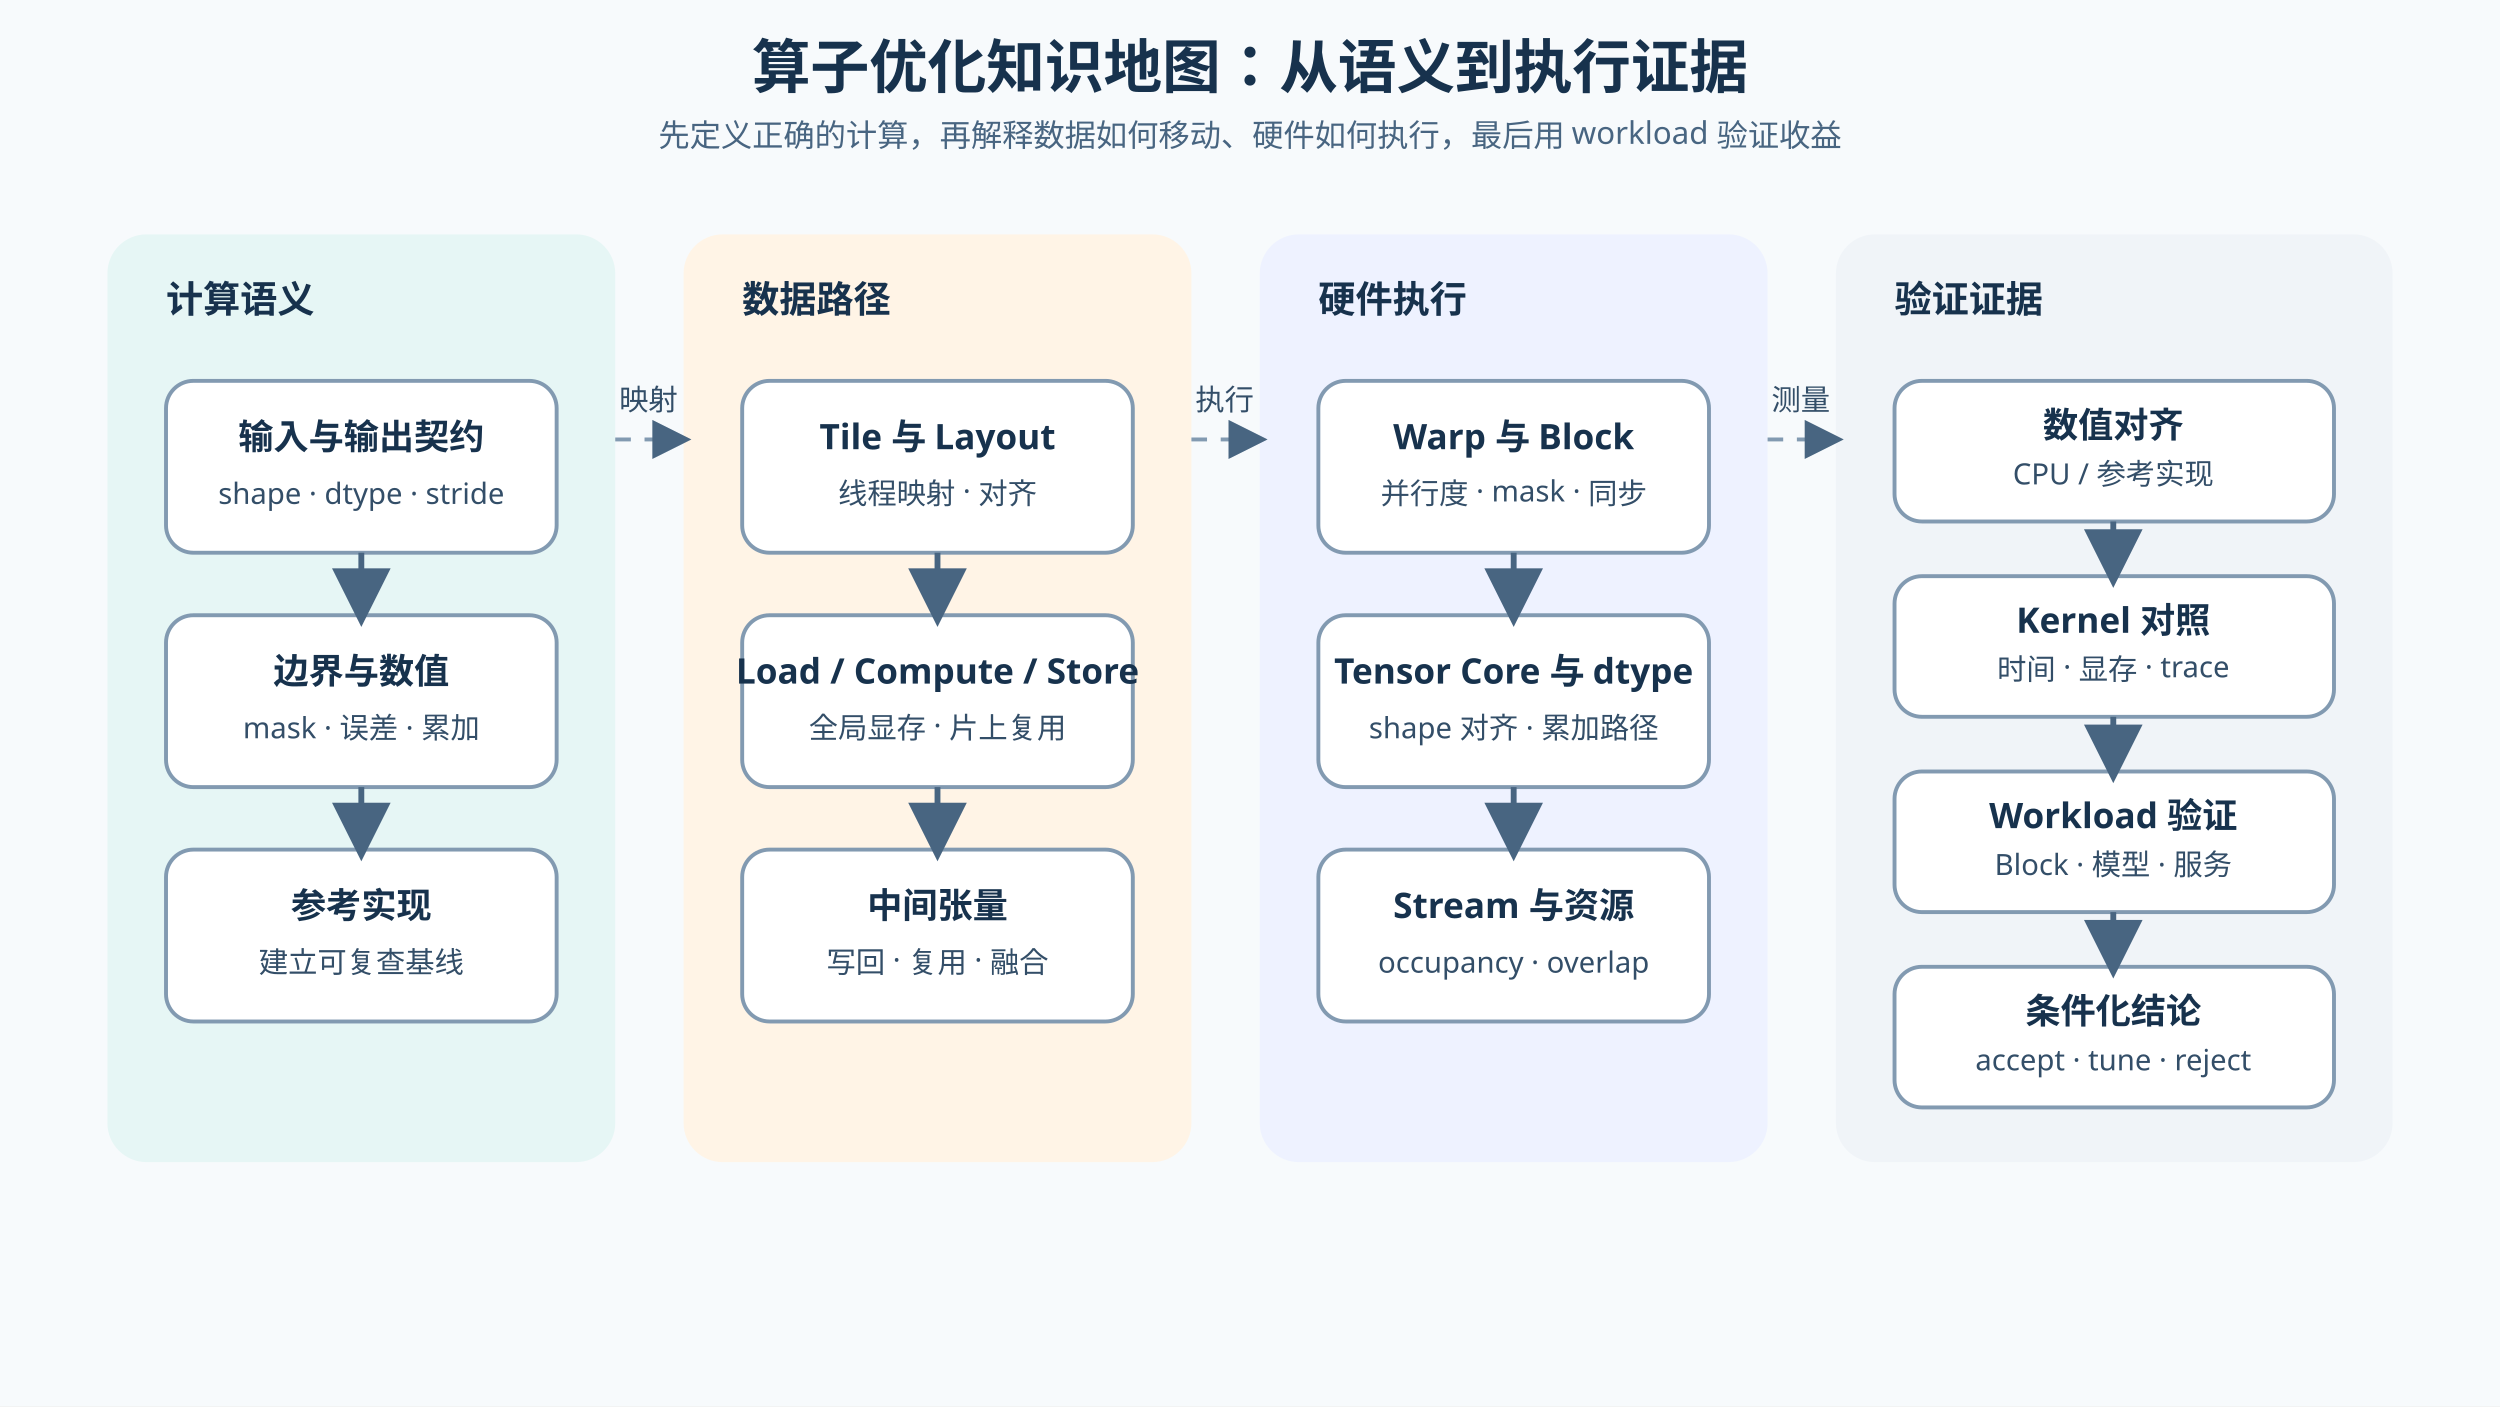
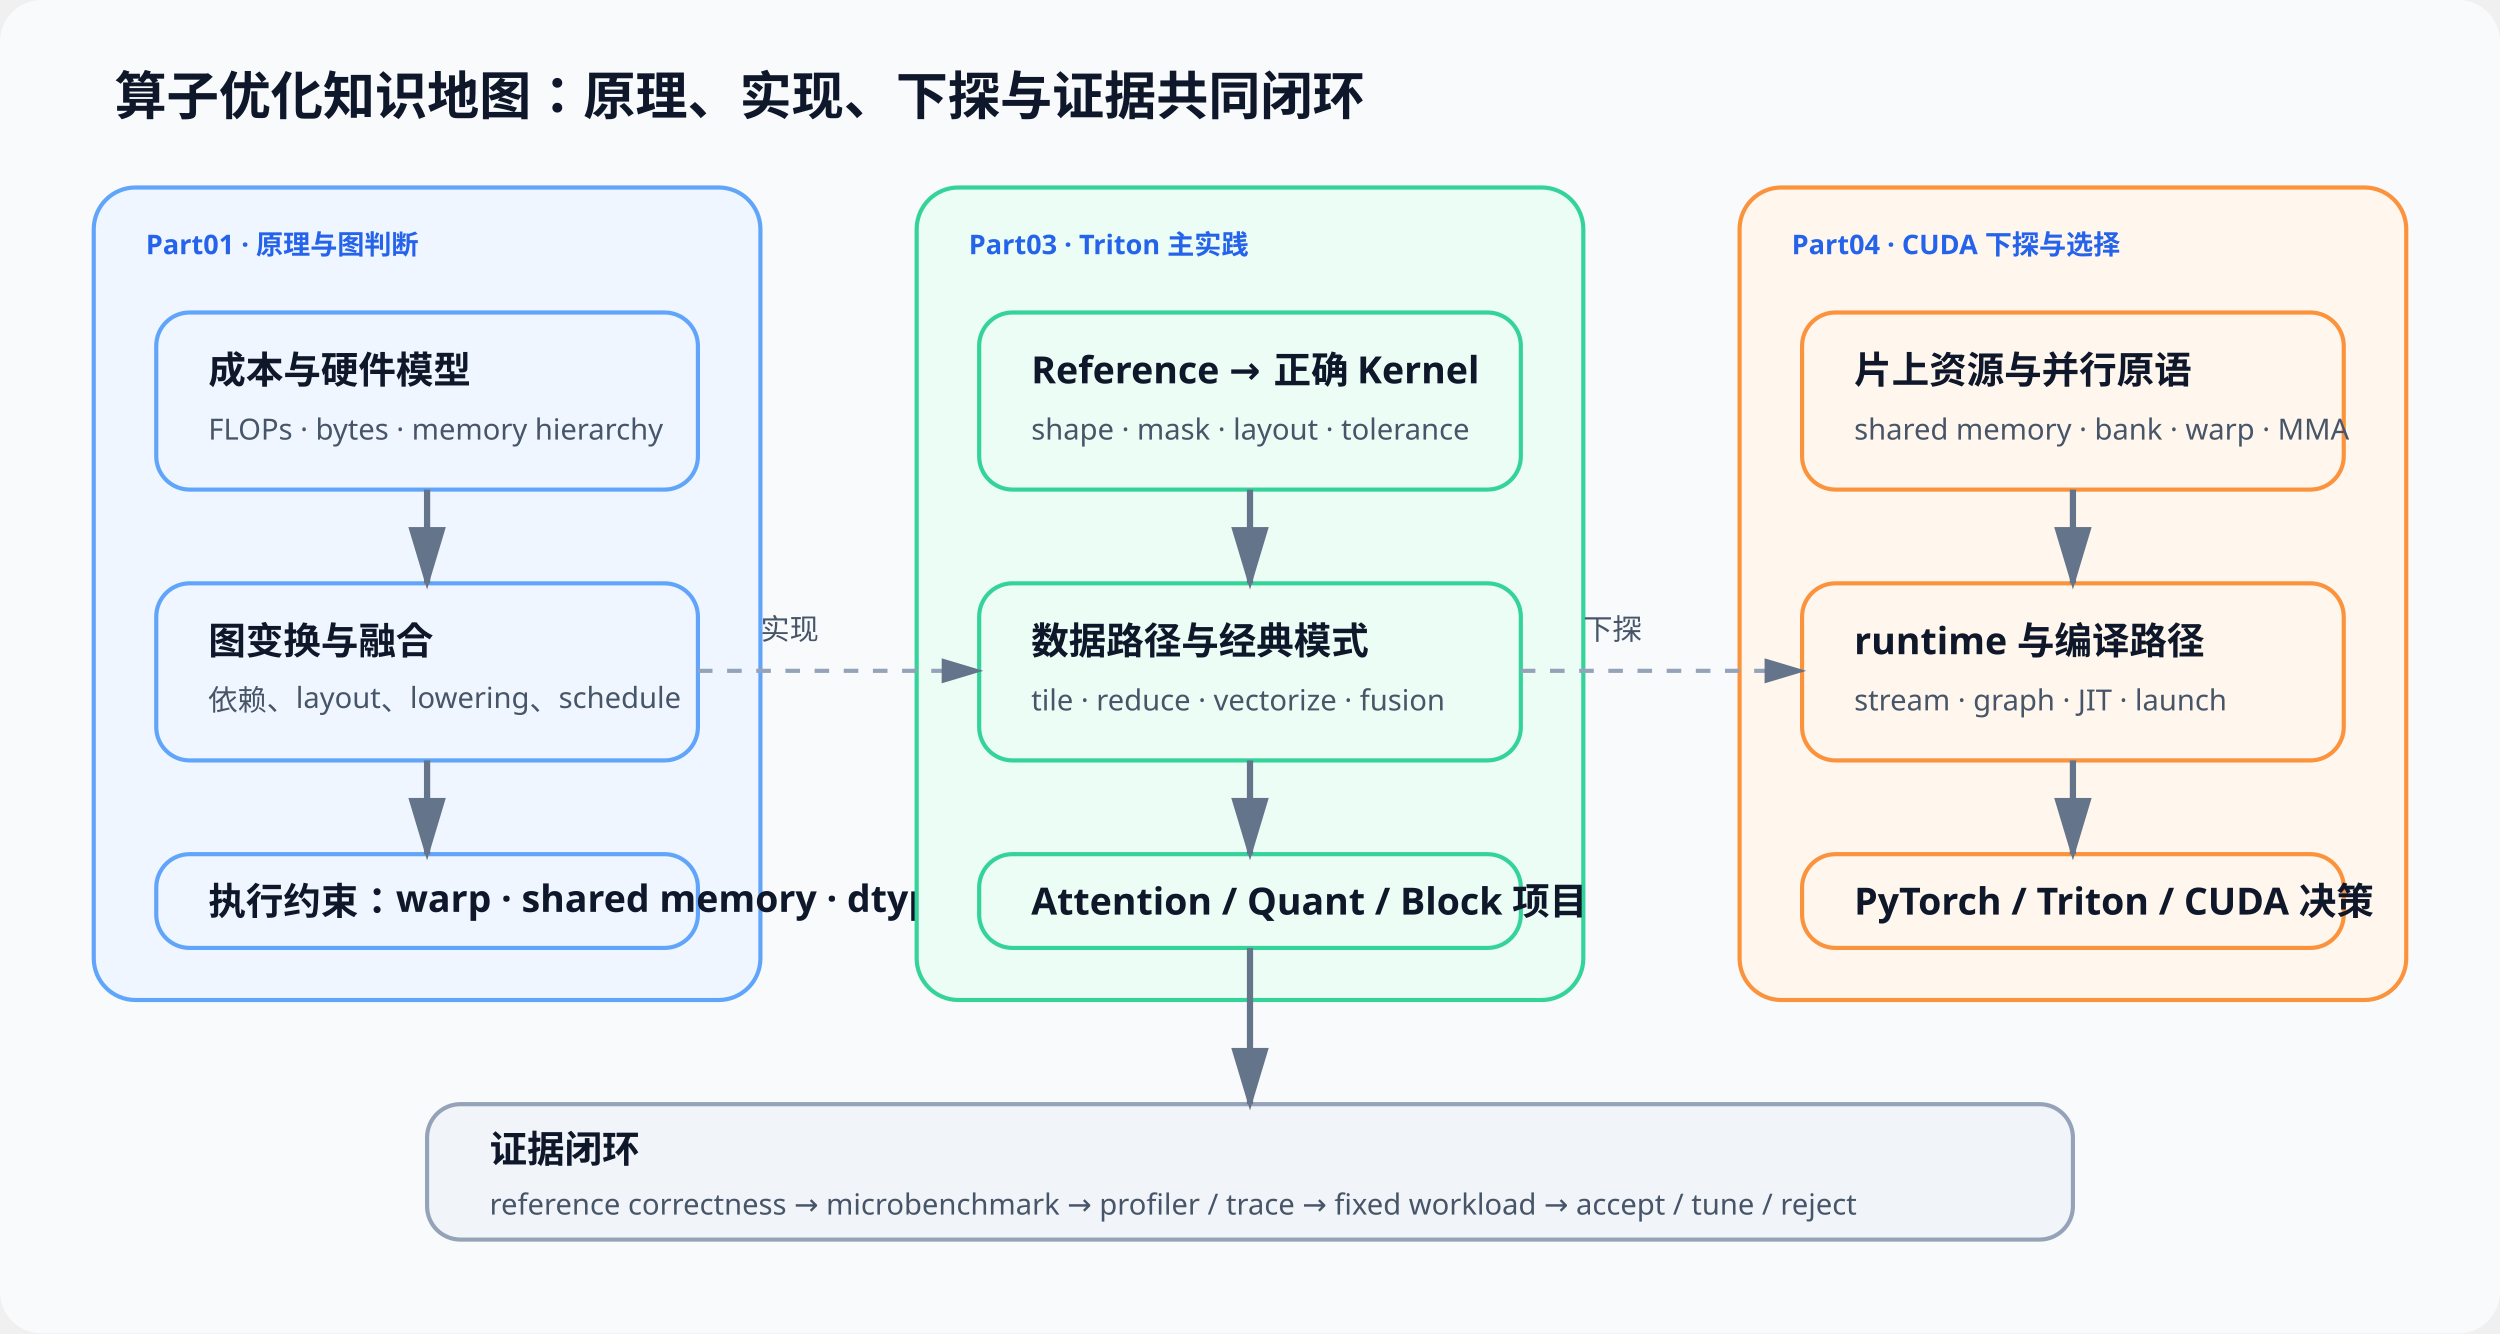
- <svg xmlns="http://www.w3.org/2000/svg" width="1280" height="720" viewBox="0 0 1280 720">
+ <svg xmlns="http://www.w3.org/2000/svg" width="1200" height="640" viewBox="0 0 1200 640" role="img" aria-labelledby="title desc">
+   <style>.bg{fill:#f8fafc}.panel{stroke-width:2;rx:20}.box{stroke-width:2;rx:16}.blue{fill:#eff6ff;stroke:#60a5fa}.green{fill:#ecfdf5;stroke:#34d399}.orange{fill:#fff7ed;stroke:#fb923c}.slate{fill:#f1f5f9;stroke:#94a3b8}.line{stroke:#64748b;stroke-width:3;fill:none;marker-end:url(#a)}.dash{stroke:#94a3b8;stroke-width:2;stroke-dasharray:7 7;fill:none;marker-end:url(#a)}.title{font:700 25px sans-serif;fill:#0f172a}.h{font:700 18px sans-serif;fill:#0f172a}.s{font:14px sans-serif;fill:#475569}.tag{font:700 13px sans-serif;fill:#2563eb}</style>
  <defs>
-     <marker id="arrow" markerWidth="10" markerHeight="10" refX="8" refY="5" orient="auto">
-       <path d="M0,0 L10,5 L0,10 Z" fill="#486581" />
+     <marker id="a" markerWidth="10" markerHeight="10" refX="9" refY="3" orient="auto">
+       <path d="M0 0L10 3L0 6z" fill="#64748b" />
    </marker>
-     <style>
-       .title{font:700 30px sans-serif;fill:#17324d}.subtitle{font:16px sans-serif;fill:#486581}
-       .group{font:700 19px sans-serif;fill:#17324d}.node{font:700 18px sans-serif;fill:#17324d}
-       .text{font:15px sans-serif;fill:#334e68}.line{stroke:#486581;stroke-width:3;fill:none;marker-end:url(#arrow)}
-       .dash{stroke:#829ab1;stroke-width:2;stroke-dasharray:8 7;fill:none;marker-end:url(#arrow)}
-       .box{stroke:#829ab1;stroke-width:2;rx:14}.panel{stroke-width:2;rx:20}
-     </style>
  </defs>
-   <rect width="1280" height="720" fill="#f7fafc" />
-   <text x="640" y="45" text-anchor="middle" class="title">算子优化知识地图：从语义到执行证据</text>
-   <text x="640" y="75" text-anchor="middle" class="subtitle">先定义正确的计算，再解释数据如何移动、硬件如何执行，最后用 workload 验证收益</text>
-   <rect x="55" y="120" width="260" height="475" fill="#e6f6f5" class="panel" />
-   <text x="85" y="160" class="group">计算语义</text>
-   <rect x="85" y="195" width="200" height="88" fill="#ffffff" class="box" />
-   <text x="185" y="230" text-anchor="middle" class="node">输入与输出契约</text>
-   <text x="185" y="258" text-anchor="middle" class="text">shape · dtype · stride</text>
-   <rect x="85" y="315" width="200" height="88" fill="#ffffff" class="box" />
-   <text x="185" y="350" text-anchor="middle" class="node">边界与数值</text>
-   <text x="185" y="378" text-anchor="middle" class="text">mask · 误差 · 累加</text>
-   <rect x="85" y="435" width="200" height="88" fill="#ffffff" class="box" />
-   <text x="185" y="470" text-anchor="middle" class="node">参考实现</text>
-   <text x="185" y="498" text-anchor="middle" class="text">建立可复查基线</text>
-   <path d="M185 283 V315" class="line" />
-   <path d="M185 403 V435" class="line" />
-   <rect x="350" y="120" width="260" height="475" fill="#fff4e6" class="panel" />
-   <text x="380" y="160" class="group">数据路径</text>
-   <rect x="380" y="195" width="200" height="88" fill="#ffffff" class="box" />
-   <text x="480" y="230" text-anchor="middle" class="node">Tile 与 Layout</text>
-   <text x="480" y="258" text-anchor="middle" class="text">线程映射 · 对齐</text>
-   <rect x="380" y="315" width="200" height="88" fill="#ffffff" class="box" />
-   <text x="480" y="350" text-anchor="middle" class="node">Load / Compute / Store</text>
-   <text x="480" y="378" text-anchor="middle" class="text">全局显存 · 片上复用</text>
-   <rect x="380" y="435" width="200" height="88" fill="#ffffff" class="box" />
-   <text x="480" y="470" text-anchor="middle" class="node">中间张量</text>
-   <text x="480" y="498" text-anchor="middle" class="text">写回 · 复用 · 融合</text>
-   <path d="M480 283 V315" class="line" />
-   <path d="M480 403 V435" class="line" />
-   <rect x="645" y="120" width="260" height="475" fill="#eef2ff" class="panel" />
-   <text x="675" y="160" class="group">硬件执行</text>
-   <rect x="675" y="195" width="200" height="88" fill="#ffffff" class="box" />
-   <text x="775" y="230" text-anchor="middle" class="node">Warp 与 Block</text>
-   <text x="775" y="258" text-anchor="middle" class="text">并行度 · mask · 同步</text>
-   <rect x="675" y="315" width="200" height="88" fill="#ffffff" class="box" />
-   <text x="775" y="350" text-anchor="middle" class="node">Tensor Core 与 dtype</text>
-   <text x="775" y="378" text-anchor="middle" class="text">shape 对齐 · 累加路径</text>
-   <rect x="675" y="435" width="200" height="88" fill="#ffffff" class="box" />
-   <text x="775" y="470" text-anchor="middle" class="node">Stream 与资源</text>
-   <text x="775" y="498" text-anchor="middle" class="text">occupancy · overlap</text>
-   <path d="M775 283 V315" class="line" />
-   <path d="M775 403 V435" class="line" />
-   <rect x="940" y="120" width="285" height="475" fill="#f0f4f8" class="panel" />
-   <text x="970" y="160" class="group">验证证据</text>
-   <rect x="970" y="195" width="225" height="72" fill="#ffffff" class="box" />
-   <text x="1082" y="224" text-anchor="middle" class="node">数值对齐</text>
-   <text x="1082" y="248" text-anchor="middle" class="text">CPU / 参考实现</text>
-   <rect x="970" y="295" width="225" height="72" fill="#ffffff" class="box" />
-   <text x="1082" y="324" text-anchor="middle" class="node">Kernel 对照</text>
-   <text x="1082" y="348" text-anchor="middle" class="text">时间 · 显存 · trace</text>
-   <rect x="970" y="395" width="225" height="72" fill="#ffffff" class="box" />
-   <text x="1082" y="424" text-anchor="middle" class="node">Workload 验证</text>
-   <text x="1082" y="448" text-anchor="middle" class="text">Block · 模型 · 服务</text>
-   <rect x="970" y="495" width="225" height="72" fill="#ffffff" class="box" />
-   <text x="1082" y="524" text-anchor="middle" class="node">条件化结论</text>
-   <text x="1082" y="548" text-anchor="middle" class="text">accept · tune · reject</text>
-   <path d="M1082 267 V295" class="line" />
-   <path d="M1082 367 V395" class="line" />
-   <path d="M1082 467 V495" class="line" />
-   <path d="M315 225 H350" class="dash" />
-   <path d="M610 225 H645" class="dash" />
-   <path d="M905 225 H940" class="dash" />
-   <text x="332" y="210" text-anchor="middle" class="text">映射</text>
-   <text x="627" y="210" text-anchor="middle" class="text">执行</text>
-   <text x="922" y="210" text-anchor="middle" class="text">测量</text>
+   <rect class="bg" width="1200" height="640" rx="20" />
+   <text x="55" y="55" class="title">算子优化知识地图：原理、实现、下探与证据共同闭环</text>
+   <rect class="panel" x="45" y="90" width="320" height="390" fill="#eff6ff" stroke="#60a5fa" />
+   <text x="70" y="122" class="tag">Part01 · 原理与图判断</text>
+   <rect class="box blue" x="75" y="150" width="260" height="85" />
+   <text x="100" y="184" class="h">成本与硬件模型</text>
+   <text x="100" y="211" class="s">FLOPs · bytes · memory hierarchy</text>
+   <rect class="box blue" x="75" y="280" width="260" height="85" />
+   <text x="100" y="314" class="h">图变换与融合</text>
+   <text x="100" y="341" class="s">依赖、layout、lowering、schedule</text>
+   <rect class="box blue" x="75" y="410" width="260" height="45" />
+   <text x="100" y="439" class="h">执行约束：warp · shared memory · dtype</text>
+   <path class="line" d="M205 235V280" />
+   <path class="line" d="M205 365V410" />
+   <rect class="panel" x="440" y="90" width="320" height="390" fill="#ecfdf5" stroke="#34d399" />
+   <text x="465" y="122" class="tag">Part03 · Triton 主实践</text>
+   <rect class="box green" x="470" y="150" width="260" height="85" />
+   <text x="495" y="184" class="h">Reference → 正确 Kernel</text>
+   <text x="495" y="211" class="s">shape · mask · layout · tolerance</text>
+   <rect class="box green" x="470" y="280" width="260" height="85" />
+   <text x="495" y="314" class="h">数据路径与经典模式</text>
+   <text x="495" y="341" class="s">tile · reduce · vectorize · fusion</text>
+   <rect class="box green" x="470" y="410" width="260" height="45" />
+   <text x="495" y="439" class="h">Attention / Quant / Block 项目</text>
+   <path class="line" d="M600 235V280" />
+   <path class="line" d="M600 365V410" />
+   <rect class="panel" x="835" y="90" width="320" height="390" fill="#fff7ed" stroke="#fb923c" />
+   <text x="860" y="122" class="tag">Part04 · CUDA 下探与选择</text>
+   <rect class="box orange" x="865" y="150" width="260" height="85" />
+   <text x="890" y="184" class="h">片上资源与并行原语</text>
+   <text x="890" y="211" class="s">shared memory · bank · warp · MMA</text>
+   <rect class="box orange" x="865" y="280" width="260" height="85" />
+   <text x="890" y="314" class="h">runtime 与编译路径</text>
+   <text x="890" y="341" class="s">stream · graph · JIT · launch</text>
+   <rect class="box orange" x="865" y="410" width="260" height="45" />
+   <text x="890" y="439" class="h">PyTorch / Triton / CUDA 决策</text>
+   <path class="line" d="M995 235V280" />
+   <path class="line" d="M995 365V410" />
+   <path class="dash" d="M335 322H470" />
+   <text x="365" y="307" class="s">实现</text>
+   <path class="dash" d="M730 322H865" />
+   <text x="760" y="307" class="s">下探</text>
+   <rect class="box slate" x="205" y="530" width="790" height="65" />
+   <text x="235" y="558" class="h">证据闭环</text>
+   <text x="235" y="583" class="s">reference correctness → microbenchmark → profiler / trace → fixed workload → accept / tune / reject</text>
+   <path class="line" d="M600 455V530" />
</svg>
